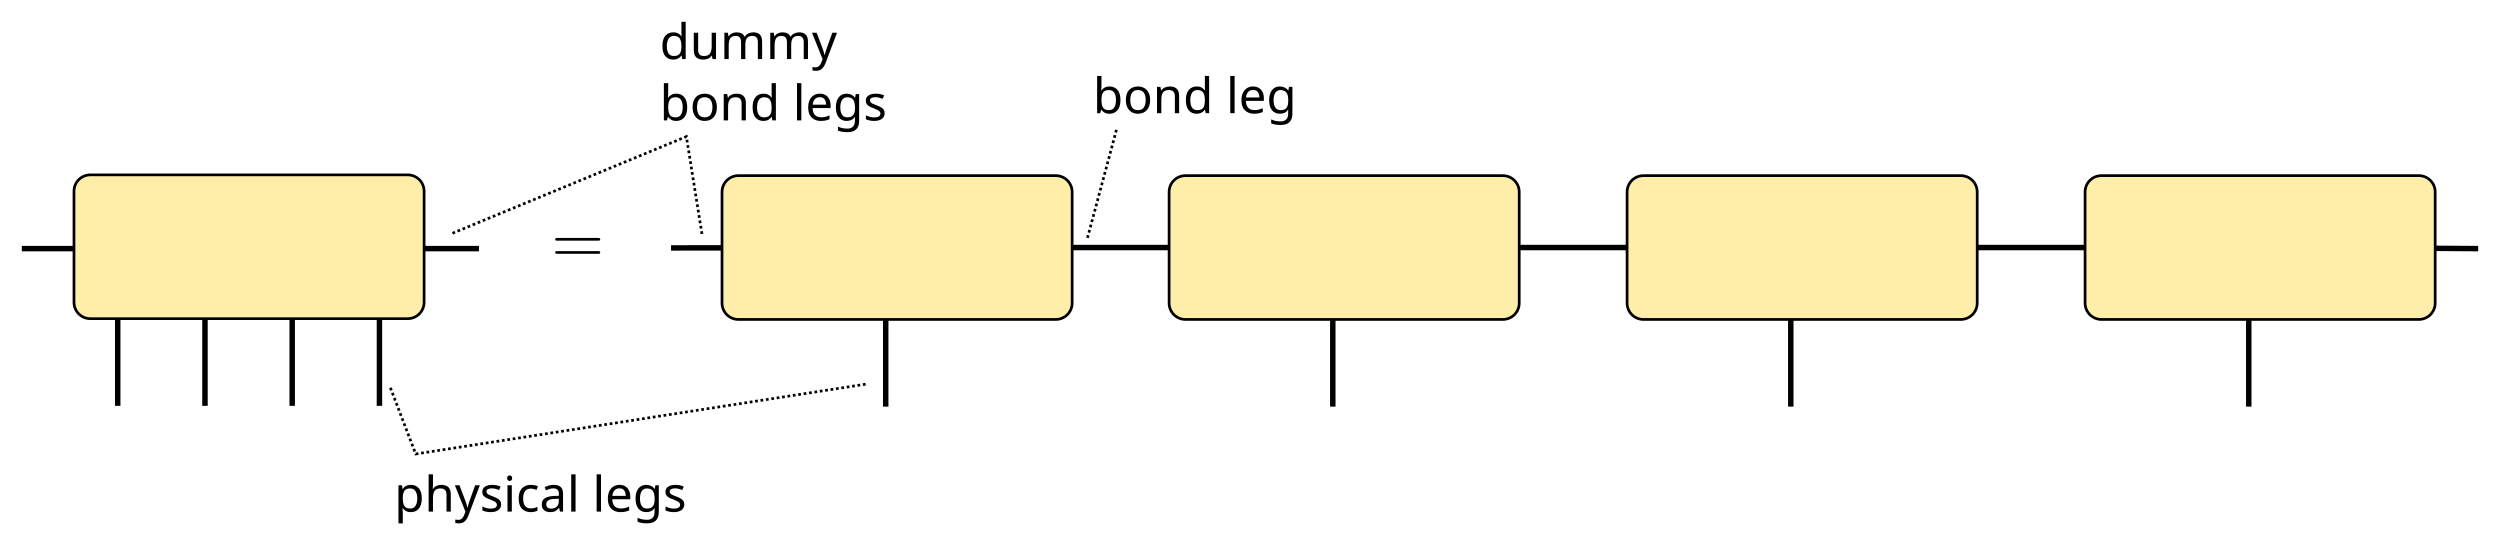
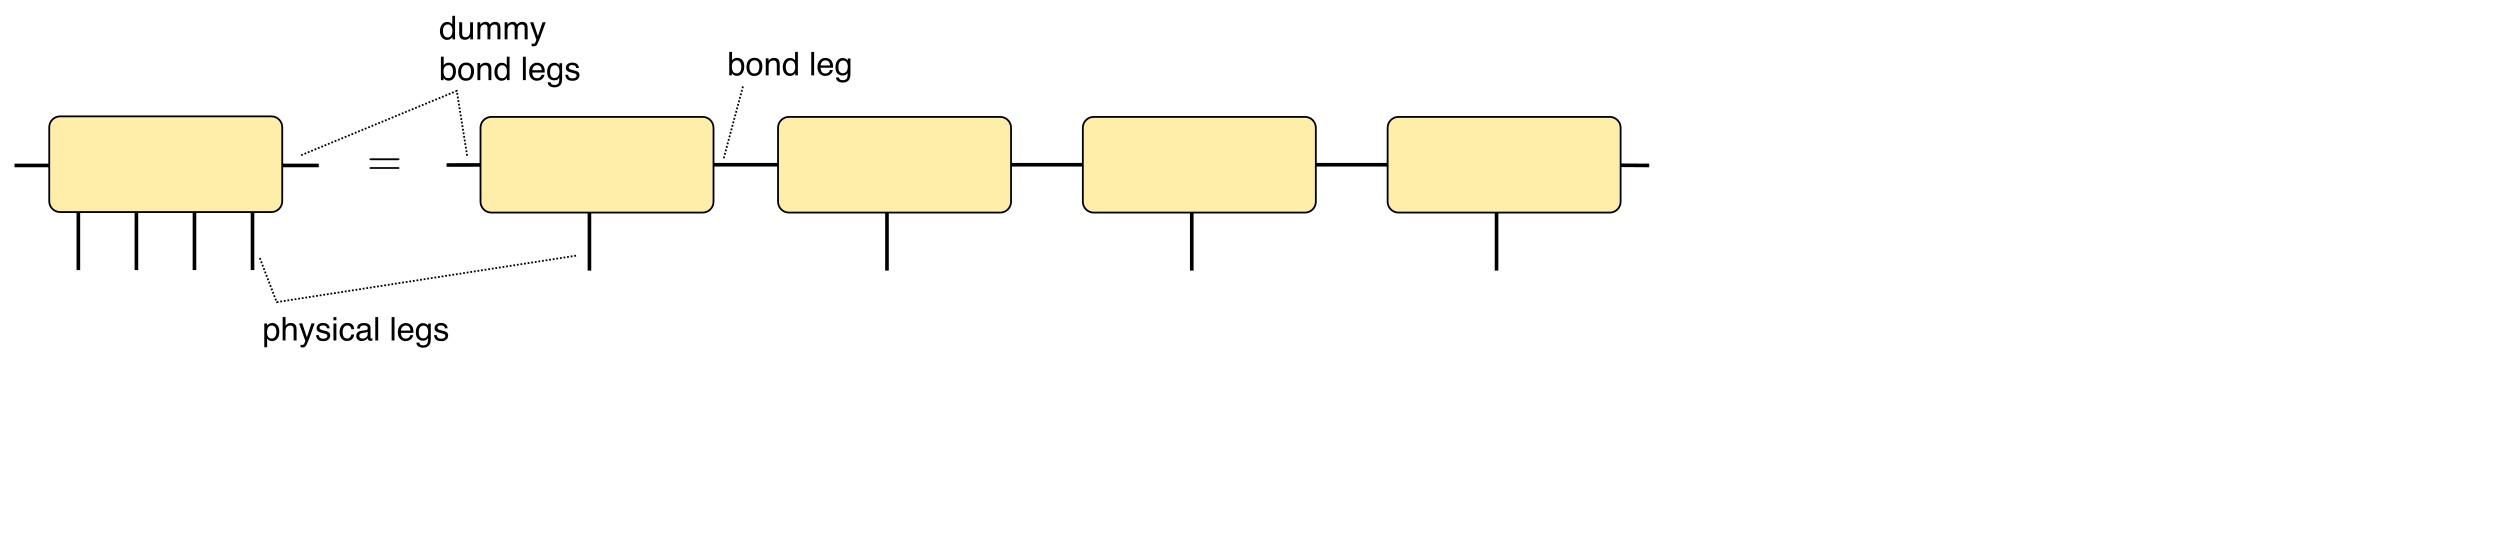
- <svg xmlns="http://www.w3.org/2000/svg" xmlns:ns1="http://www.iki.fi/pav/software/textext/" width="458.532" height="99.709" id="svg73625" version="1.1">
-   <defs id="defs73627" />
-   <g id="layer1" transform="translate(-57.21875,-589.507)">
-     <path style="fill:none;stroke:#000000;stroke-width:1px;stroke-linecap:butt;stroke-linejoin:miter;stroke-opacity:1" d="m 145.065,635.105 -83.843,0" id="path93563" />
-     <path id="path93400" d="m 219.67,635.558 0,28.527" style="fill:none;stroke:#000000;stroke-width:1px;stroke-linecap:butt;stroke-linejoin:miter;stroke-opacity:1" />
-     <rect ry="3" rx="3" y="621.722" x="189.647" height="26.375" width="64.215" id="rect93402" style="fill:#ffeeaa;fill-opacity:1;stroke:#000000;stroke-width:0.5;stroke-linecap:round;stroke-linejoin:miter;stroke-miterlimit:4;stroke-opacity:1;stroke-dasharray:none;stroke-dashoffset:0" />
-     <path style="fill:none;stroke:#000000;stroke-width:1px;stroke-linecap:butt;stroke-linejoin:miter;stroke-opacity:1" d="m 301.67,635.558 0,28.527" id="path93404" />
-     <path id="path93406" d="m 385.67,635.558 0,28.527" style="fill:none;stroke:#000000;stroke-width:1px;stroke-linecap:butt;stroke-linejoin:miter;stroke-opacity:1" />
-     <path style="fill:none;stroke:#000000;stroke-width:1px;stroke-linecap:butt;stroke-linejoin:miter;stroke-opacity:1" d="m 469.67,635.558 0,28.527" id="path93408" />
-     <path id="path93410" d="m 253.862,634.909 51.785,0" style="fill:none;stroke:#000000;stroke-width:1px;stroke-linecap:butt;stroke-linejoin:miter;stroke-opacity:1" />
-     <path id="path93412" d="m 335.862,634.909 51.785,0" style="fill:none;stroke:#000000;stroke-width:1px;stroke-linecap:butt;stroke-linejoin:miter;stroke-opacity:1" />
-     <path id="path93414" d="m 419.862,634.909 51.785,0" style="fill:none;stroke:#000000;stroke-width:1px;stroke-linecap:butt;stroke-linejoin:miter;stroke-opacity:1" />
-     <path style="fill:none;stroke:#000000;stroke-width:1px;stroke-linecap:butt;stroke-linejoin:miter;stroke-opacity:1" d="m 78.812,635.416 0,28.527" id="path93416" />
-     <path id="path93418" d="m 94.812,635.416 0,28.527" style="fill:none;stroke:#000000;stroke-width:1px;stroke-linecap:butt;stroke-linejoin:miter;stroke-opacity:1" />
-     <path id="path93420" d="m 110.812,635.416 0,28.527" style="fill:none;stroke:#000000;stroke-width:1px;stroke-linecap:butt;stroke-linejoin:miter;stroke-opacity:1" />
-     <path style="fill:none;stroke:#000000;stroke-width:1px;stroke-linecap:butt;stroke-linejoin:miter;stroke-opacity:1" d="m 126.812,635.416 0,28.527" id="path93422" />
-     <rect style="fill:#ffeeaa;fill-opacity:1;stroke:#000000;stroke-width:0.5;stroke-linecap:round;stroke-linejoin:miter;stroke-miterlimit:4;stroke-opacity:1;stroke-dasharray:none;stroke-dashoffset:0" id="rect93424" width="64.215" height="26.375" x="70.789" y="621.579" rx="3" ry="3" />
-     <g style="font-style:normal;font-variant:normal;font-weight:normal;font-stretch:normal;letter-spacing:normal;word-spacing:normal;text-anchor:start;fill:none;stroke:#000000;stroke-linecap:butt;stroke-linejoin:miter;stroke-miterlimit:10.433;stroke-opacity:1;stroke-dasharray:none;stroke-dashoffset:0" ns1:preamble="/home/milan/phd/Dokumente/tex/graphics/svg_mathbbm.tex" ns1:text="$=$" word-spacing="normal" letter-spacing="normal" font-size-adjust="none" font-stretch="normal" font-weight="normal" font-variant="normal" font-style="normal" stroke-miterlimit="10.433" xml:space="preserve" transform="matrix(1.25,0,0,-1.25,-120.9456,1521.615)" id="g93426">
-       <path id="path93428" d="m 230.27,710.37 0.03,0 0.02,0 0.03,0 0.02,0.01 0.01,0 0.02,0 0.01,0 0.02,0 0.01,0 0.01,0.01 0.02,0 0.01,0 0.01,0.01 0.01,0 0.02,0.01 0.01,0 0.01,0.01 0.01,0.01 0.01,0.01 0.01,0.01 0,0.01 0.01,0 0,0.01 0,0 0.01,0.01 0,0.01 0,0 0,0.01 0.01,0.01 0,0 0,0.01 0,0.01 0,0.01 0,0.01 0,0 0,0.01 0,0.01 c 0,0.2 -0.18,0.2 -0.32,0.2 h -5.96 c -0.14,0 -0.33,0 -0.33,-0.2 0,-0.2 0.19,-0.2 0.34,-0.2 z" style="fill:#000000;stroke-width:0" />
-       <path id="path93430" d="m 230.28,708.45 0.01,0 0.01,0 0.03,0 0.03,0 0.01,0 0.02,0 0.01,0 0.01,0 0.02,0 0.01,0.01 0.02,0 0.01,0 0.01,0.01 0.01,0 0.02,0.01 0.01,0 0.01,0.01 0.01,0 0.01,0.01 0.01,0.01 0.01,0.01 0,0 0,0.01 0.01,0.01 0,0 0,0.01 0.01,0 0,0.01 0,0.01 0,0 0.01,0.01 0,0.01 0,0 0,0.01 0,0.01 0,0.01 0,0.01 0,0.01 0,0.01 c 0,0.19 -0.18,0.19 -0.33,0.19 h -5.94 c -0.15,0 -0.34,0 -0.34,-0.19 0,-0.2 0.19,-0.2 0.33,-0.2 z" style="fill:#000000;stroke-width:0" />
+ <svg xmlns="http://www.w3.org/2000/svg" xmlns:xlink="http://www.w3.org/1999/xlink" width="689pt" height="150pt" viewBox="0 0 689 150" version="1.1">
+   <defs>
+     <g>
+       <symbol overflow="visible" id="glyph0-0">
+         <path style="stroke:none;" d="" />
+       </symbol>
+       <symbol overflow="visible" id="glyph0-1">
+         <path style="stroke:none;" d="M 1.402 -1.031 C 1.617 -0.691 1.957 -0.523 2.43 -0.523 C 2.797 -0.523 3.098 -0.68 3.332 -0.996 C 3.57 -1.309 3.688 -1.762 3.688 -2.352 C 3.688 -2.945 3.566 -3.387 3.32 -3.672 C 3.078 -3.957 2.777 -4.102 2.422 -4.102 C 2.023 -4.102 1.699 -3.949 1.453 -3.645 C 1.203 -3.34 1.082 -2.891 1.082 -2.297 C 1.082 -1.793 1.188 -1.371 1.402 -1.031 Z M 3.176 -4.562 C 3.316 -4.473 3.477 -4.32 3.656 -4.102 L 3.656 -6.477 L 4.418 -6.477 L 4.418 0 L 3.703 0 L 3.703 -0.656 C 3.52 -0.363 3.301 -0.156 3.051 -0.027 C 2.797 0.102 2.508 0.168 2.184 0.168 C 1.66 0.168 1.207 -0.055 0.82 -0.496 C 0.438 -0.938 0.246 -1.523 0.246 -2.254 C 0.246 -2.941 0.422 -3.535 0.77 -4.035 C 1.121 -4.539 1.621 -4.789 2.273 -4.789 C 2.633 -4.789 2.934 -4.715 3.176 -4.562 Z M 3.176 -4.562 " />
+       </symbol>
+       <symbol overflow="visible" id="glyph0-2">
+         <path style="stroke:none;" d="M 1.371 -4.707 L 1.371 -1.582 C 1.371 -1.34 1.41 -1.145 1.484 -0.992 C 1.625 -0.711 1.887 -0.57 2.273 -0.57 C 2.824 -0.57 3.199 -0.816 3.398 -1.309 C 3.504 -1.574 3.559 -1.934 3.559 -2.395 L 3.559 -4.707 L 4.352 -4.707 L 4.352 0 L 3.602 0 L 3.613 -0.695 C 3.512 -0.516 3.383 -0.363 3.23 -0.242 C 2.93 0.004 2.562 0.129 2.133 0.129 C 1.461 0.129 1.004 -0.098 0.762 -0.543 C 0.629 -0.785 0.562 -1.105 0.562 -1.508 L 0.562 -4.707 Z M 1.371 -4.707 " />
+       </symbol>
+       <symbol overflow="visible" id="glyph0-3">
+         <path style="stroke:none;" d="M 0.578 -4.707 L 1.363 -4.707 L 1.363 -4.039 C 1.551 -4.27 1.719 -4.438 1.871 -4.543 C 2.133 -4.723 2.43 -4.812 2.758 -4.812 C 3.133 -4.812 3.438 -4.719 3.664 -4.535 C 3.793 -4.43 3.91 -4.273 4.016 -4.07 C 4.191 -4.32 4.398 -4.508 4.637 -4.629 C 4.875 -4.75 5.141 -4.812 5.434 -4.812 C 6.066 -4.812 6.5 -4.582 6.727 -4.125 C 6.852 -3.879 6.91 -3.551 6.91 -3.133 L 6.91 0 L 6.09 0 L 6.09 -3.27 C 6.09 -3.582 6.012 -3.797 5.855 -3.914 C 5.699 -4.031 5.508 -4.09 5.281 -4.09 C 4.973 -4.09 4.703 -3.988 4.48 -3.777 C 4.258 -3.57 4.145 -3.223 4.145 -2.738 L 4.145 0 L 3.34 0 L 3.34 -3.07 C 3.34 -3.391 3.301 -3.625 3.227 -3.77 C 3.105 -3.988 2.883 -4.102 2.555 -4.102 C 2.254 -4.102 1.984 -3.984 1.738 -3.754 C 1.492 -3.523 1.371 -3.102 1.371 -2.496 L 1.371 0 L 0.578 0 Z M 0.578 -4.707 " />
+       </symbol>
+       <symbol overflow="visible" id="glyph0-4">
+         <path style="stroke:none;" d="M 3.52 -4.707 L 4.395 -4.707 C 4.281 -4.406 4.035 -3.715 3.652 -2.641 C 3.363 -1.832 3.125 -1.172 2.93 -0.664 C 2.473 0.539 2.152 1.27 1.965 1.535 C 1.777 1.797 1.453 1.93 0.996 1.93 C 0.887 1.93 0.801 1.926 0.742 1.914 C 0.68 1.906 0.605 1.891 0.52 1.867 L 0.52 1.148 C 0.656 1.184 0.754 1.207 0.816 1.219 C 0.879 1.227 0.934 1.23 0.98 1.23 C 1.125 1.23 1.234 1.207 1.305 1.156 C 1.371 1.109 1.43 1.051 1.477 0.98 C 1.492 0.957 1.543 0.836 1.633 0.621 C 1.727 0.402 1.793 0.242 1.832 0.137 L 0.094 -4.707 L 0.988 -4.707 L 2.25 -0.875 Z M 3.52 -4.707 " />
+       </symbol>
+       <symbol overflow="visible" id="glyph0-5">
+         <g>
+ </g>
+       </symbol>
+       <symbol overflow="visible" id="glyph0-6">
+         <path style="stroke:none;" d="M 0.52 -6.477 L 1.289 -6.477 L 1.289 -4.137 C 1.461 -4.359 1.668 -4.531 1.906 -4.652 C 2.148 -4.77 2.406 -4.828 2.688 -4.828 C 3.273 -4.828 3.75 -4.629 4.113 -4.227 C 4.48 -3.824 4.66 -3.227 4.66 -2.441 C 4.66 -1.699 4.48 -1.082 4.121 -0.59 C 3.762 -0.098 3.262 0.148 2.625 0.148 C 2.266 0.148 1.965 0.062 1.719 -0.109 C 1.57 -0.211 1.414 -0.375 1.246 -0.602 L 1.246 0 L 0.52 0 Z M 3.535 -1.059 C 3.746 -1.398 3.855 -1.848 3.855 -2.402 C 3.855 -2.898 3.746 -3.309 3.535 -3.633 C 3.324 -3.957 3.012 -4.121 2.598 -4.121 C 2.238 -4.121 1.922 -3.988 1.648 -3.723 C 1.379 -3.457 1.242 -3.016 1.242 -2.402 C 1.242 -1.961 1.301 -1.602 1.41 -1.328 C 1.617 -0.809 2.008 -0.551 2.574 -0.551 C 3.004 -0.551 3.324 -0.719 3.535 -1.059 Z M 3.535 -1.059 " />
+       </symbol>
+       <symbol overflow="visible" id="glyph0-7">
+         <path style="stroke:none;" d="M 3.527 -1.105 C 3.723 -1.504 3.82 -1.945 3.82 -2.43 C 3.82 -2.871 3.75 -3.227 3.609 -3.504 C 3.387 -3.938 3 -4.152 2.457 -4.152 C 1.973 -4.152 1.621 -3.969 1.402 -3.598 C 1.184 -3.23 1.07 -2.785 1.07 -2.262 C 1.07 -1.762 1.184 -1.344 1.402 -1.012 C 1.621 -0.676 1.969 -0.508 2.449 -0.508 C 2.973 -0.508 3.332 -0.707 3.527 -1.105 Z M 4.016 -4.234 C 4.434 -3.832 4.645 -3.238 4.645 -2.453 C 4.645 -1.695 4.461 -1.066 4.09 -0.57 C 3.723 -0.074 3.148 0.172 2.371 0.172 C 1.727 0.172 1.211 -0.047 0.832 -0.484 C 0.449 -0.922 0.258 -1.512 0.258 -2.25 C 0.258 -3.039 0.461 -3.672 0.859 -4.141 C 1.262 -4.609 1.801 -4.844 2.477 -4.844 C 3.086 -4.844 3.598 -4.641 4.016 -4.234 Z M 4.016 -4.234 " />
+       </symbol>
+       <symbol overflow="visible" id="glyph0-8">
+         <path style="stroke:none;" d="M 0.578 -4.707 L 1.332 -4.707 L 1.332 -4.039 C 1.555 -4.312 1.789 -4.512 2.039 -4.633 C 2.289 -4.75 2.566 -4.812 2.871 -4.812 C 3.539 -4.812 3.988 -4.578 4.223 -4.113 C 4.352 -3.859 4.418 -3.492 4.418 -3.02 L 4.418 0 L 3.613 0 L 3.613 -2.965 C 3.613 -3.254 3.57 -3.484 3.484 -3.66 C 3.344 -3.953 3.09 -4.102 2.719 -4.102 C 2.531 -4.102 2.379 -4.082 2.258 -4.043 C 2.043 -3.977 1.852 -3.848 1.688 -3.656 C 1.555 -3.5 1.469 -3.34 1.43 -3.176 C 1.391 -3.008 1.371 -2.773 1.371 -2.465 L 1.371 0 L 0.578 0 Z M 0.578 -4.707 " />
+       </symbol>
+       <symbol overflow="visible" id="glyph0-9">
+         <path style="stroke:none;" d="M 0.602 -6.453 L 1.395 -6.453 L 1.395 0 L 0.602 0 Z M 0.602 -6.453 " />
+       </symbol>
+       <symbol overflow="visible" id="glyph0-10">
+         <path style="stroke:none;" d="M 3.512 -4.578 C 3.824 -4.422 4.062 -4.219 4.227 -3.969 C 4.387 -3.73 4.492 -3.453 4.543 -3.137 C 4.59 -2.922 4.613 -2.574 4.613 -2.102 L 1.164 -2.102 C 1.18 -1.625 1.293 -1.238 1.504 -0.953 C 1.715 -0.664 2.039 -0.52 2.484 -0.52 C 2.895 -0.52 3.227 -0.656 3.473 -0.926 C 3.613 -1.086 3.711 -1.27 3.77 -1.477 L 4.547 -1.477 C 4.527 -1.305 4.461 -1.109 4.344 -0.898 C 4.227 -0.688 4.098 -0.512 3.953 -0.379 C 3.715 -0.145 3.418 0.016 3.062 0.098 C 2.871 0.145 2.656 0.168 2.418 0.168 C 1.832 0.168 1.336 -0.047 0.926 -0.473 C 0.52 -0.898 0.316 -1.496 0.316 -2.262 C 0.316 -3.02 0.52 -3.633 0.93 -4.105 C 1.34 -4.574 1.879 -4.812 2.539 -4.812 C 2.875 -4.812 3.199 -4.734 3.512 -4.578 Z M 3.801 -2.73 C 3.77 -3.07 3.695 -3.344 3.578 -3.551 C 3.359 -3.93 3 -4.121 2.492 -4.121 C 2.129 -4.121 1.824 -3.992 1.578 -3.727 C 1.332 -3.465 1.199 -3.133 1.188 -2.73 Z M 3.801 -2.73 " />
+       </symbol>
+       <symbol overflow="visible" id="glyph0-11">
+         <path style="stroke:none;" d="M 3.207 -4.516 C 3.355 -4.414 3.508 -4.266 3.664 -4.07 L 3.664 -4.66 L 4.395 -4.66 L 4.395 -0.383 C 4.395 0.215 4.305 0.688 4.129 1.031 C 3.801 1.672 3.184 1.992 2.273 1.992 C 1.766 1.992 1.34 1.879 0.992 1.648 C 0.648 1.422 0.453 1.066 0.414 0.586 L 1.219 0.586 C 1.254 0.797 1.332 0.957 1.445 1.07 C 1.625 1.246 1.906 1.336 2.289 1.336 C 2.895 1.336 3.293 1.121 3.48 0.695 C 3.59 0.441 3.645 -0.008 3.633 -0.656 C 3.477 -0.414 3.285 -0.234 3.062 -0.117 C 2.84 0 2.547 0.059 2.18 0.059 C 1.668 0.059 1.223 -0.125 0.84 -0.484 C 0.457 -0.848 0.27 -1.445 0.27 -2.281 C 0.27 -3.07 0.461 -3.684 0.848 -4.125 C 1.23 -4.566 1.695 -4.789 2.242 -4.789 C 2.609 -4.789 2.934 -4.699 3.207 -4.516 Z M 3.305 -3.668 C 3.062 -3.949 2.758 -4.09 2.387 -4.09 C 1.828 -4.09 1.449 -3.832 1.242 -3.309 C 1.133 -3.031 1.082 -2.664 1.082 -2.215 C 1.082 -1.684 1.188 -1.281 1.402 -1.004 C 1.617 -0.727 1.91 -0.59 2.273 -0.59 C 2.84 -0.59 3.238 -0.844 3.473 -1.359 C 3.602 -1.648 3.664 -1.984 3.664 -2.371 C 3.664 -2.957 3.543 -3.387 3.305 -3.668 Z M 3.305 -3.668 " />
+       </symbol>
+       <symbol overflow="visible" id="glyph0-12">
+         <path style="stroke:none;" d="M 1.051 -1.477 C 1.074 -1.211 1.141 -1.012 1.246 -0.871 C 1.445 -0.617 1.793 -0.488 2.285 -0.488 C 2.578 -0.488 2.836 -0.551 3.059 -0.68 C 3.281 -0.805 3.391 -1.004 3.391 -1.27 C 3.391 -1.473 3.305 -1.625 3.125 -1.73 C 3.012 -1.797 2.785 -1.871 2.449 -1.957 L 1.82 -2.113 C 1.418 -2.215 1.121 -2.324 0.93 -2.449 C 0.59 -2.66 0.422 -2.957 0.422 -3.336 C 0.422 -3.781 0.582 -4.141 0.902 -4.418 C 1.223 -4.691 1.656 -4.828 2.195 -4.828 C 2.906 -4.828 3.418 -4.621 3.73 -4.207 C 3.926 -3.941 4.023 -3.656 4.016 -3.352 L 3.27 -3.352 C 3.254 -3.531 3.191 -3.695 3.082 -3.84 C 2.898 -4.047 2.582 -4.152 2.137 -4.152 C 1.836 -4.152 1.609 -4.094 1.457 -3.98 C 1.305 -3.867 1.227 -3.715 1.227 -3.527 C 1.227 -3.324 1.328 -3.16 1.527 -3.035 C 1.645 -2.961 1.82 -2.898 2.047 -2.844 L 2.57 -2.715 C 3.141 -2.578 3.52 -2.445 3.715 -2.316 C 4.02 -2.113 4.176 -1.797 4.176 -1.363 C 4.176 -0.945 4.016 -0.582 3.699 -0.277 C 3.379 0.027 2.895 0.18 2.246 0.18 C 1.547 0.18 1.051 0.02 0.758 -0.297 C 0.465 -0.613 0.309 -1.008 0.289 -1.477 Z M 1.051 -1.477 " />
+       </symbol>
+       <symbol overflow="visible" id="glyph0-13">
+         <path style="stroke:none;" d="M 3.488 -0.996 C 3.73 -1.305 3.855 -1.766 3.855 -2.383 C 3.855 -2.758 3.801 -3.078 3.691 -3.348 C 3.484 -3.867 3.109 -4.125 2.566 -4.125 C 2.02 -4.125 1.645 -3.852 1.441 -3.305 C 1.332 -3.012 1.277 -2.641 1.277 -2.188 C 1.277 -1.824 1.332 -1.516 1.441 -1.262 C 1.645 -0.773 2.02 -0.531 2.566 -0.531 C 2.934 -0.531 3.242 -0.688 3.488 -0.996 Z M 0.52 -4.684 L 1.289 -4.684 L 1.289 -4.059 C 1.445 -4.273 1.617 -4.441 1.805 -4.555 C 2.07 -4.73 2.387 -4.82 2.746 -4.82 C 3.281 -4.82 3.73 -4.617 4.105 -4.207 C 4.477 -3.797 4.66 -3.215 4.66 -2.457 C 4.66 -1.43 4.395 -0.699 3.859 -0.258 C 3.52 0.02 3.121 0.156 2.672 0.156 C 2.316 0.156 2.02 0.082 1.781 -0.074 C 1.641 -0.164 1.48 -0.312 1.309 -0.527 L 1.309 1.875 L 0.52 1.875 Z M 0.52 -4.684 " />
+       </symbol>
+       <symbol overflow="visible" id="glyph0-14">
+         <path style="stroke:none;" d="M 0.578 -6.477 L 1.371 -6.477 L 1.371 -4.07 C 1.559 -4.309 1.727 -4.473 1.875 -4.57 C 2.129 -4.738 2.449 -4.82 2.828 -4.82 C 3.512 -4.82 3.977 -4.582 4.219 -4.105 C 4.352 -3.844 4.418 -3.48 4.418 -3.02 L 4.418 0 L 3.602 0 L 3.602 -2.965 C 3.602 -3.312 3.559 -3.566 3.473 -3.727 C 3.328 -3.984 3.059 -4.113 2.664 -4.113 C 2.336 -4.113 2.039 -4 1.77 -3.773 C 1.504 -3.547 1.371 -3.121 1.371 -2.496 L 1.371 0 L 0.578 0 Z M 0.578 -6.477 " />
+       </symbol>
+       <symbol overflow="visible" id="glyph0-15">
+         <path style="stroke:none;" d="M 0.578 -4.684 L 1.383 -4.684 L 1.383 0 L 0.578 0 Z M 0.578 -6.453 L 1.383 -6.453 L 1.383 -5.559 L 0.578 -5.559 Z M 0.578 -6.453 " />
+       </symbol>
+       <symbol overflow="visible" id="glyph0-16">
+         <path style="stroke:none;" d="M 3.688 -4.457 C 4.02 -4.199 4.223 -3.754 4.289 -3.125 L 3.52 -3.125 C 3.473 -3.414 3.367 -3.656 3.199 -3.848 C 3.031 -4.039 2.766 -4.137 2.395 -4.137 C 1.891 -4.137 1.531 -3.891 1.312 -3.398 C 1.172 -3.078 1.102 -2.684 1.102 -2.215 C 1.102 -1.742 1.203 -1.348 1.402 -1.023 C 1.602 -0.703 1.914 -0.539 2.344 -0.539 C 2.672 -0.539 2.93 -0.641 3.121 -0.84 C 3.312 -1.043 3.445 -1.316 3.52 -1.664 L 4.289 -1.664 C 4.199 -1.039 3.98 -0.586 3.629 -0.297 C 3.277 -0.008 2.828 0.137 2.281 0.137 C 1.664 0.137 1.176 -0.09 0.809 -0.539 C 0.441 -0.988 0.258 -1.551 0.258 -2.223 C 0.258 -3.051 0.461 -3.691 0.859 -4.152 C 1.262 -4.613 1.773 -4.844 2.395 -4.844 C 2.926 -4.844 3.355 -4.715 3.688 -4.457 Z M 3.688 -4.457 " />
+       </symbol>
+       <symbol overflow="visible" id="glyph0-17">
+         <path style="stroke:none;" d="M 1.438 -0.711 C 1.605 -0.578 1.801 -0.516 2.031 -0.516 C 2.309 -0.516 2.578 -0.578 2.84 -0.707 C 3.277 -0.922 3.496 -1.27 3.496 -1.758 L 3.496 -2.395 C 3.402 -2.332 3.277 -2.281 3.125 -2.242 C 2.973 -2.199 2.824 -2.172 2.676 -2.152 L 2.195 -2.09 C 1.91 -2.055 1.695 -1.992 1.551 -1.91 C 1.309 -1.773 1.188 -1.555 1.188 -1.254 C 1.188 -1.023 1.27 -0.844 1.438 -0.711 Z M 3.102 -2.852 C 3.285 -2.875 3.406 -2.953 3.469 -3.082 C 3.504 -3.152 3.52 -3.25 3.52 -3.383 C 3.52 -3.652 3.422 -3.848 3.23 -3.969 C 3.039 -4.09 2.766 -4.152 2.406 -4.152 C 1.996 -4.152 1.703 -4.043 1.527 -3.82 C 1.434 -3.695 1.371 -3.512 1.34 -3.27 L 0.602 -3.27 C 0.617 -3.848 0.805 -4.254 1.168 -4.48 C 1.527 -4.707 1.949 -4.82 2.426 -4.82 C 2.98 -4.82 3.43 -4.715 3.773 -4.504 C 4.117 -4.293 4.289 -3.965 4.289 -3.52 L 4.289 -0.809 C 4.289 -0.727 4.305 -0.66 4.34 -0.609 C 4.375 -0.559 4.445 -0.535 4.551 -0.535 C 4.586 -0.535 4.625 -0.539 4.672 -0.543 C 4.715 -0.547 4.762 -0.555 4.812 -0.562 L 4.812 0.023 C 4.688 0.059 4.594 0.078 4.531 0.086 C 4.465 0.098 4.379 0.102 4.266 0.102 C 3.992 0.102 3.797 0.004 3.672 -0.188 C 3.609 -0.289 3.562 -0.438 3.539 -0.625 C 3.375 -0.414 3.145 -0.23 2.844 -0.074 C 2.543 0.082 2.207 0.156 1.844 0.156 C 1.41 0.156 1.051 0.027 0.777 -0.238 C 0.5 -0.504 0.359 -0.836 0.359 -1.234 C 0.359 -1.672 0.496 -2.008 0.77 -2.25 C 1.043 -2.488 1.398 -2.637 1.84 -2.695 Z M 3.102 -2.852 " />
+       </symbol>
    </g>
-     <rect style="fill:#ffeeaa;fill-opacity:1;stroke:#000000;stroke-width:0.5;stroke-linecap:round;stroke-linejoin:miter;stroke-miterlimit:4;stroke-opacity:1;stroke-dasharray:none;stroke-dashoffset:0" id="rect93432" width="64.215" height="26.375" x="439.647" y="621.722" rx="3" ry="3" />
-     <rect ry="3" rx="3" y="621.722" x="355.647" height="26.375" width="64.215" id="rect93434" style="fill:#ffeeaa;fill-opacity:1;stroke:#000000;stroke-width:0.5;stroke-linecap:round;stroke-linejoin:miter;stroke-miterlimit:4;stroke-opacity:1;stroke-dasharray:none;stroke-dashoffset:0" />
-     <rect style="fill:#ffeeaa;fill-opacity:1;stroke:#000000;stroke-width:0.5;stroke-linecap:round;stroke-linejoin:miter;stroke-miterlimit:4;stroke-opacity:1;stroke-dasharray:none;stroke-dashoffset:0" id="rect93436" width="64.215" height="26.375" x="271.647" y="621.722" rx="3" ry="3" />
-     <path style="fill:none;stroke:#000000;stroke-width:1px;stroke-linecap:butt;stroke-linejoin:miter;stroke-opacity:1;display:inline" d="m 189.647,634.963 -9.352,0.016" id="path93438" />
-     <path style="fill:none;stroke:#000000;stroke-width:1px;stroke-linecap:butt;stroke-linejoin:miter;stroke-opacity:1" d="m 503.862,635.055 7.889,0.05" id="path93440" />
-     <text xml:space="preserve" style="font-size:9px;font-style:normal;font-weight:normal;line-height:125%;letter-spacing:0px;word-spacing:0px;fill:#000000;fill-opacity:1;stroke:none;font-family:Sans" x="178.214" y="600.345" id="text90345-2">
-       <tspan id="tspan90347-0" x="178.214" y="600.345">dummy </tspan>
-       <tspan x="178.214" y="611.595" id="tspan90351-9">bond legs</tspan>
-     </text>
-     <text xml:space="preserve" style="font-size:9px;font-style:normal;font-weight:normal;line-height:125%;letter-spacing:0px;word-spacing:0px;fill:#000000;fill-opacity:1;stroke:none;font-family:Sans" x="257.68" y="610.273" id="text93670">
-       <tspan id="tspan93672" x="257.68" y="610.273">bond leg</tspan>
-     </text>
-     <text xml:space="preserve" style="font-size:9px;font-style:normal;font-weight:normal;line-height:125%;letter-spacing:0px;word-spacing:0px;fill:#000000;fill-opacity:1;stroke:none;font-family:Sans" x="129.537" y="683.344" id="text93674">
-       <tspan x="129.537" y="683.344" id="tspan93678">physical legs</tspan>
-     </text>
-     <path style="fill:none;stroke:#000000;stroke-width:0.5;stroke-linecap:butt;stroke-linejoin:miter;stroke-miterlimit:4;stroke-opacity:1;stroke-dasharray:0.5, 0.5;stroke-dashoffset:0" d="m 256.68,633.13 5.357,-20" id="path93682" />
-     <path style="fill:none;stroke:#000000;stroke-width:0.5;stroke-linecap:butt;stroke-linejoin:miter;stroke-miterlimit:4;stroke-opacity:1;stroke-dasharray:0.5, 0.5;stroke-dashoffset:0" d="m 128.823,660.63 4.643,12.143 82.857,-12.857" id="path93684" />
-     <path style="fill:none;stroke:#000000;stroke-width:0.5;stroke-linecap:butt;stroke-linejoin:miter;stroke-miterlimit:4;stroke-opacity:1;stroke-dasharray:0.5, 0.5;stroke-dashoffset:0" d="m 185.965,632.416 -2.857,-17.857 -43.214,17.857" id="path93686" />
+   </defs>
+   <g id="surface1">
+     <path style="fill:none;stroke-width:1;stroke-linecap:butt;stroke-linejoin:miter;stroke:rgb(0%,0%,0%);stroke-opacity:1;stroke-miterlimit:4;" d="M 145.066 635.105 L 61.223 635.105 " transform="matrix(1,0,0,1,-57.21875,-589.507)" />
+     <path style="fill:none;stroke-width:1;stroke-linecap:butt;stroke-linejoin:miter;stroke:rgb(0%,0%,0%);stroke-opacity:1;stroke-miterlimit:4;" d="M 219.668 635.558 L 219.668 664.085 " transform="matrix(1,0,0,1,-57.21875,-589.507)" />
+     <path style="fill-rule:nonzero;fill:rgb(100%,93.333%,66.667%);fill-opacity:1;stroke-width:0.5;stroke-linecap:round;stroke-linejoin:miter;stroke:rgb(0%,0%,0%);stroke-opacity:1;stroke-miterlimit:4;" d="M 192.648 621.722 L 250.863 621.722 C 252.52 621.722 253.863 623.066 253.863 624.722 L 253.863 645.097 C 253.863 646.753 252.52 648.097 250.863 648.097 L 192.648 648.097 C 190.988 648.097 189.648 646.753 189.648 645.097 L 189.648 624.722 C 189.648 623.066 190.988 621.722 192.648 621.722 Z M 192.648 621.722 " transform="matrix(1,0,0,1,-57.21875,-589.507)" />
+     <path style="fill:none;stroke-width:1;stroke-linecap:butt;stroke-linejoin:miter;stroke:rgb(0%,0%,0%);stroke-opacity:1;stroke-miterlimit:4;" d="M 301.668 635.558 L 301.668 664.085 " transform="matrix(1,0,0,1,-57.21875,-589.507)" />
+     <path style="fill:none;stroke-width:1;stroke-linecap:butt;stroke-linejoin:miter;stroke:rgb(0%,0%,0%);stroke-opacity:1;stroke-miterlimit:4;" d="M 385.668 635.558 L 385.668 664.085 " transform="matrix(1,0,0,1,-57.21875,-589.507)" />
+     <path style="fill:none;stroke-width:1;stroke-linecap:butt;stroke-linejoin:miter;stroke:rgb(0%,0%,0%);stroke-opacity:1;stroke-miterlimit:4;" d="M 469.668 635.558 L 469.668 664.085 " transform="matrix(1,0,0,1,-57.21875,-589.507)" />
+     <path style="fill:none;stroke-width:1;stroke-linecap:butt;stroke-linejoin:miter;stroke:rgb(0%,0%,0%);stroke-opacity:1;stroke-miterlimit:4;" d="M 253.863 634.909 L 305.648 634.909 " transform="matrix(1,0,0,1,-57.21875,-589.507)" />
+     <path style="fill:none;stroke-width:1;stroke-linecap:butt;stroke-linejoin:miter;stroke:rgb(0%,0%,0%);stroke-opacity:1;stroke-miterlimit:4;" d="M 335.863 634.909 L 387.648 634.909 " transform="matrix(1,0,0,1,-57.21875,-589.507)" />
+     <path style="fill:none;stroke-width:1;stroke-linecap:butt;stroke-linejoin:miter;stroke:rgb(0%,0%,0%);stroke-opacity:1;stroke-miterlimit:4;" d="M 419.863 634.909 L 471.648 634.909 " transform="matrix(1,0,0,1,-57.21875,-589.507)" />
+     <path style="fill:none;stroke-width:1;stroke-linecap:butt;stroke-linejoin:miter;stroke:rgb(0%,0%,0%);stroke-opacity:1;stroke-miterlimit:4;" d="M 78.812 635.417 L 78.812 663.941 " transform="matrix(1,0,0,1,-57.21875,-589.507)" />
+     <path style="fill:none;stroke-width:1;stroke-linecap:butt;stroke-linejoin:miter;stroke:rgb(0%,0%,0%);stroke-opacity:1;stroke-miterlimit:4;" d="M 94.812 635.417 L 94.812 663.941 " transform="matrix(1,0,0,1,-57.21875,-589.507)" />
+     <path style="fill:none;stroke-width:1;stroke-linecap:butt;stroke-linejoin:miter;stroke:rgb(0%,0%,0%);stroke-opacity:1;stroke-miterlimit:4;" d="M 110.812 635.417 L 110.812 663.941 " transform="matrix(1,0,0,1,-57.21875,-589.507)" />
+     <path style="fill:none;stroke-width:1;stroke-linecap:butt;stroke-linejoin:miter;stroke:rgb(0%,0%,0%);stroke-opacity:1;stroke-miterlimit:4;" d="M 126.812 635.417 L 126.812 663.941 " transform="matrix(1,0,0,1,-57.21875,-589.507)" />
+     <path style="fill-rule:nonzero;fill:rgb(100%,93.333%,66.667%);fill-opacity:1;stroke-width:0.5;stroke-linecap:round;stroke-linejoin:miter;stroke:rgb(0%,0%,0%);stroke-opacity:1;stroke-miterlimit:4;" d="M 73.789 621.577 L 132.004 621.577 C 133.66 621.577 135.004 622.921 135.004 624.577 L 135.004 644.952 C 135.004 646.612 133.66 647.952 132.004 647.952 L 73.789 647.952 C 72.133 647.952 70.789 646.612 70.789 644.952 L 70.789 624.577 C 70.789 622.921 72.133 621.577 73.789 621.577 Z M 73.789 621.577 " transform="matrix(1,0,0,1,-57.21875,-589.507)" />
+     <path style=" stroke:none;fill-rule:nonzero;fill:rgb(0%,0%,0%);fill-opacity:1;" d="M 109.672 44.145 L 109.773 44.145 L 109.797 44.133 L 109.887 44.133 L 109.898 44.121 L 109.938 44.121 L 109.949 44.109 L 109.961 44.109 L 109.984 44.094 L 110 44.094 L 110.047 44.047 L 110.047 44.031 L 110.062 44.031 L 110.062 44.02 L 110.074 44.008 L 110.074 43.984 L 110.086 43.969 L 110.086 43.895 C 110.086 43.645 109.859 43.645 109.688 43.645 L 102.234 43.645 C 102.062 43.645 101.824 43.645 101.824 43.895 C 101.824 44.145 102.062 44.145 102.25 44.145 Z M 109.672 44.145 " />
+     <path style=" stroke:none;fill-rule:nonzero;fill:rgb(0%,0%,0%);fill-opacity:1;" d="M 109.688 46.547 L 109.875 46.547 L 109.887 46.531 L 109.922 46.531 L 109.938 46.52 L 109.949 46.52 L 109.973 46.508 L 109.984 46.508 L 110 46.496 L 110.012 46.496 L 110.023 46.484 L 110.035 46.469 L 110.047 46.457 L 110.047 46.445 L 110.062 46.434 L 110.062 46.422 L 110.074 46.422 L 110.074 46.395 L 110.086 46.383 L 110.086 46.297 C 110.086 46.059 109.859 46.059 109.672 46.059 L 102.25 46.059 C 102.062 46.059 101.824 46.059 101.824 46.297 C 101.824 46.547 102.062 46.547 102.234 46.547 Z M 109.688 46.547 " />
+     <path style="fill-rule:nonzero;fill:rgb(100%,93.333%,66.667%);fill-opacity:1;stroke-width:0.5;stroke-linecap:round;stroke-linejoin:miter;stroke:rgb(0%,0%,0%);stroke-opacity:1;stroke-miterlimit:4;" d="M 442.648 621.722 L 500.863 621.722 C 502.52 621.722 503.863 623.066 503.863 624.722 L 503.863 645.097 C 503.863 646.753 502.52 648.097 500.863 648.097 L 442.648 648.097 C 440.988 648.097 439.648 646.753 439.648 645.097 L 439.648 624.722 C 439.648 623.066 440.988 621.722 442.648 621.722 Z M 442.648 621.722 " transform="matrix(1,0,0,1,-57.21875,-589.507)" />
+     <path style="fill-rule:nonzero;fill:rgb(100%,93.333%,66.667%);fill-opacity:1;stroke-width:0.5;stroke-linecap:round;stroke-linejoin:miter;stroke:rgb(0%,0%,0%);stroke-opacity:1;stroke-miterlimit:4;" d="M 358.648 621.722 L 416.863 621.722 C 418.52 621.722 419.863 623.066 419.863 624.722 L 419.863 645.097 C 419.863 646.753 418.52 648.097 416.863 648.097 L 358.648 648.097 C 356.988 648.097 355.648 646.753 355.648 645.097 L 355.648 624.722 C 355.648 623.066 356.988 621.722 358.648 621.722 Z M 358.648 621.722 " transform="matrix(1,0,0,1,-57.21875,-589.507)" />
+     <path style="fill-rule:nonzero;fill:rgb(100%,93.333%,66.667%);fill-opacity:1;stroke-width:0.5;stroke-linecap:round;stroke-linejoin:miter;stroke:rgb(0%,0%,0%);stroke-opacity:1;stroke-miterlimit:4;" d="M 274.648 621.722 L 332.863 621.722 C 334.52 621.722 335.863 623.066 335.863 624.722 L 335.863 645.097 C 335.863 646.753 334.52 648.097 332.863 648.097 L 274.648 648.097 C 272.988 648.097 271.648 646.753 271.648 645.097 L 271.648 624.722 C 271.648 623.066 272.988 621.722 274.648 621.722 Z M 274.648 621.722 " transform="matrix(1,0,0,1,-57.21875,-589.507)" />
+     <path style="fill:none;stroke-width:1;stroke-linecap:butt;stroke-linejoin:miter;stroke:rgb(0%,0%,0%);stroke-opacity:1;stroke-miterlimit:4;" d="M 189.648 634.964 L 180.293 634.98 " transform="matrix(1,0,0,1,-57.21875,-589.507)" />
+     <path style="fill:none;stroke-width:1;stroke-linecap:butt;stroke-linejoin:miter;stroke:rgb(0%,0%,0%);stroke-opacity:1;stroke-miterlimit:4;" d="M 503.863 635.054 L 511.75 635.105 " transform="matrix(1,0,0,1,-57.21875,-589.507)" />
+     <g style="fill:rgb(0%,0%,0%);fill-opacity:1;">
+       <use xlink:href="#glyph0-1" x="120.996" y="10.836" />
+       <use xlink:href="#glyph0-2" x="126.001" y="10.836" />
+       <use xlink:href="#glyph0-3" x="131.006" y="10.836" />
+       <use xlink:href="#glyph0-3" x="138.502" y="10.836" />
+       <use xlink:href="#glyph0-4" x="145.998" y="10.836" />
+       <use xlink:href="#glyph0-5" x="150.498" y="10.836" />
+     </g>
+     <g style="fill:rgb(0%,0%,0%);fill-opacity:1;">
+       <use xlink:href="#glyph0-6" x="120.996" y="22.086" />
+       <use xlink:href="#glyph0-7" x="126.001" y="22.086" />
+       <use xlink:href="#glyph0-8" x="131.006" y="22.086" />
+       <use xlink:href="#glyph0-1" x="136.011" y="22.086" />
+       <use xlink:href="#glyph0-5" x="141.016" y="22.086" />
+       <use xlink:href="#glyph0-9" x="143.516" y="22.086" />
+       <use xlink:href="#glyph0-10" x="145.515" y="22.086" />
+       <use xlink:href="#glyph0-11" x="150.52" y="22.086" />
+       <use xlink:href="#glyph0-12" x="155.524" y="22.086" />
+     </g>
+     <g style="fill:rgb(0%,0%,0%);fill-opacity:1;">
+       <use xlink:href="#glyph0-6" x="200.461" y="20.766" />
+       <use xlink:href="#glyph0-7" x="205.466" y="20.766" />
+       <use xlink:href="#glyph0-8" x="210.471" y="20.766" />
+       <use xlink:href="#glyph0-1" x="215.476" y="20.766" />
+       <use xlink:href="#glyph0-5" x="220.48" y="20.766" />
+       <use xlink:href="#glyph0-9" x="222.98" y="20.766" />
+       <use xlink:href="#glyph0-10" x="224.979" y="20.766" />
+       <use xlink:href="#glyph0-11" x="229.984" y="20.766" />
+     </g>
+     <g style="fill:rgb(0%,0%,0%);fill-opacity:1;">
+       <use xlink:href="#glyph0-13" x="72.316" y="93.836" />
+       <use xlink:href="#glyph0-14" x="77.321" y="93.836" />
+       <use xlink:href="#glyph0-4" x="82.326" y="93.836" />
+       <use xlink:href="#glyph0-12" x="86.826" y="93.836" />
+       <use xlink:href="#glyph0-15" x="91.326" y="93.836" />
+       <use xlink:href="#glyph0-16" x="93.325" y="93.836" />
+       <use xlink:href="#glyph0-17" x="97.825" y="93.836" />
+       <use xlink:href="#glyph0-9" x="102.83" y="93.836" />
+       <use xlink:href="#glyph0-5" x="104.829" y="93.836" />
+       <use xlink:href="#glyph0-9" x="107.329" y="93.836" />
+       <use xlink:href="#glyph0-10" x="109.328" y="93.836" />
+       <use xlink:href="#glyph0-11" x="114.333" y="93.836" />
+       <use xlink:href="#glyph0-12" x="119.338" y="93.836" />
+     </g>
+     <path style="fill:none;stroke-width:0.5;stroke-linecap:butt;stroke-linejoin:miter;stroke:rgb(0%,0%,0%);stroke-opacity:1;stroke-dasharray:0.5,0.5;stroke-miterlimit:4;" d="M 256.68 633.128 L 262.035 613.128 " transform="matrix(1,0,0,1,-57.21875,-589.507)" />
+     <path style="fill:none;stroke-width:0.5;stroke-linecap:butt;stroke-linejoin:miter;stroke:rgb(0%,0%,0%);stroke-opacity:1;stroke-dasharray:0.5,0.5;stroke-miterlimit:4;" d="M 128.824 660.628 L 133.465 672.773 L 216.324 659.917 " transform="matrix(1,0,0,1,-57.21875,-589.507)" />
+     <path style="fill:none;stroke-width:0.5;stroke-linecap:butt;stroke-linejoin:miter;stroke:rgb(0%,0%,0%);stroke-opacity:1;stroke-dasharray:0.5,0.5;stroke-miterlimit:4;" d="M 185.965 632.417 L 183.109 614.558 L 139.895 632.417 " transform="matrix(1,0,0,1,-57.21875,-589.507)" />
  </g>
</svg>
